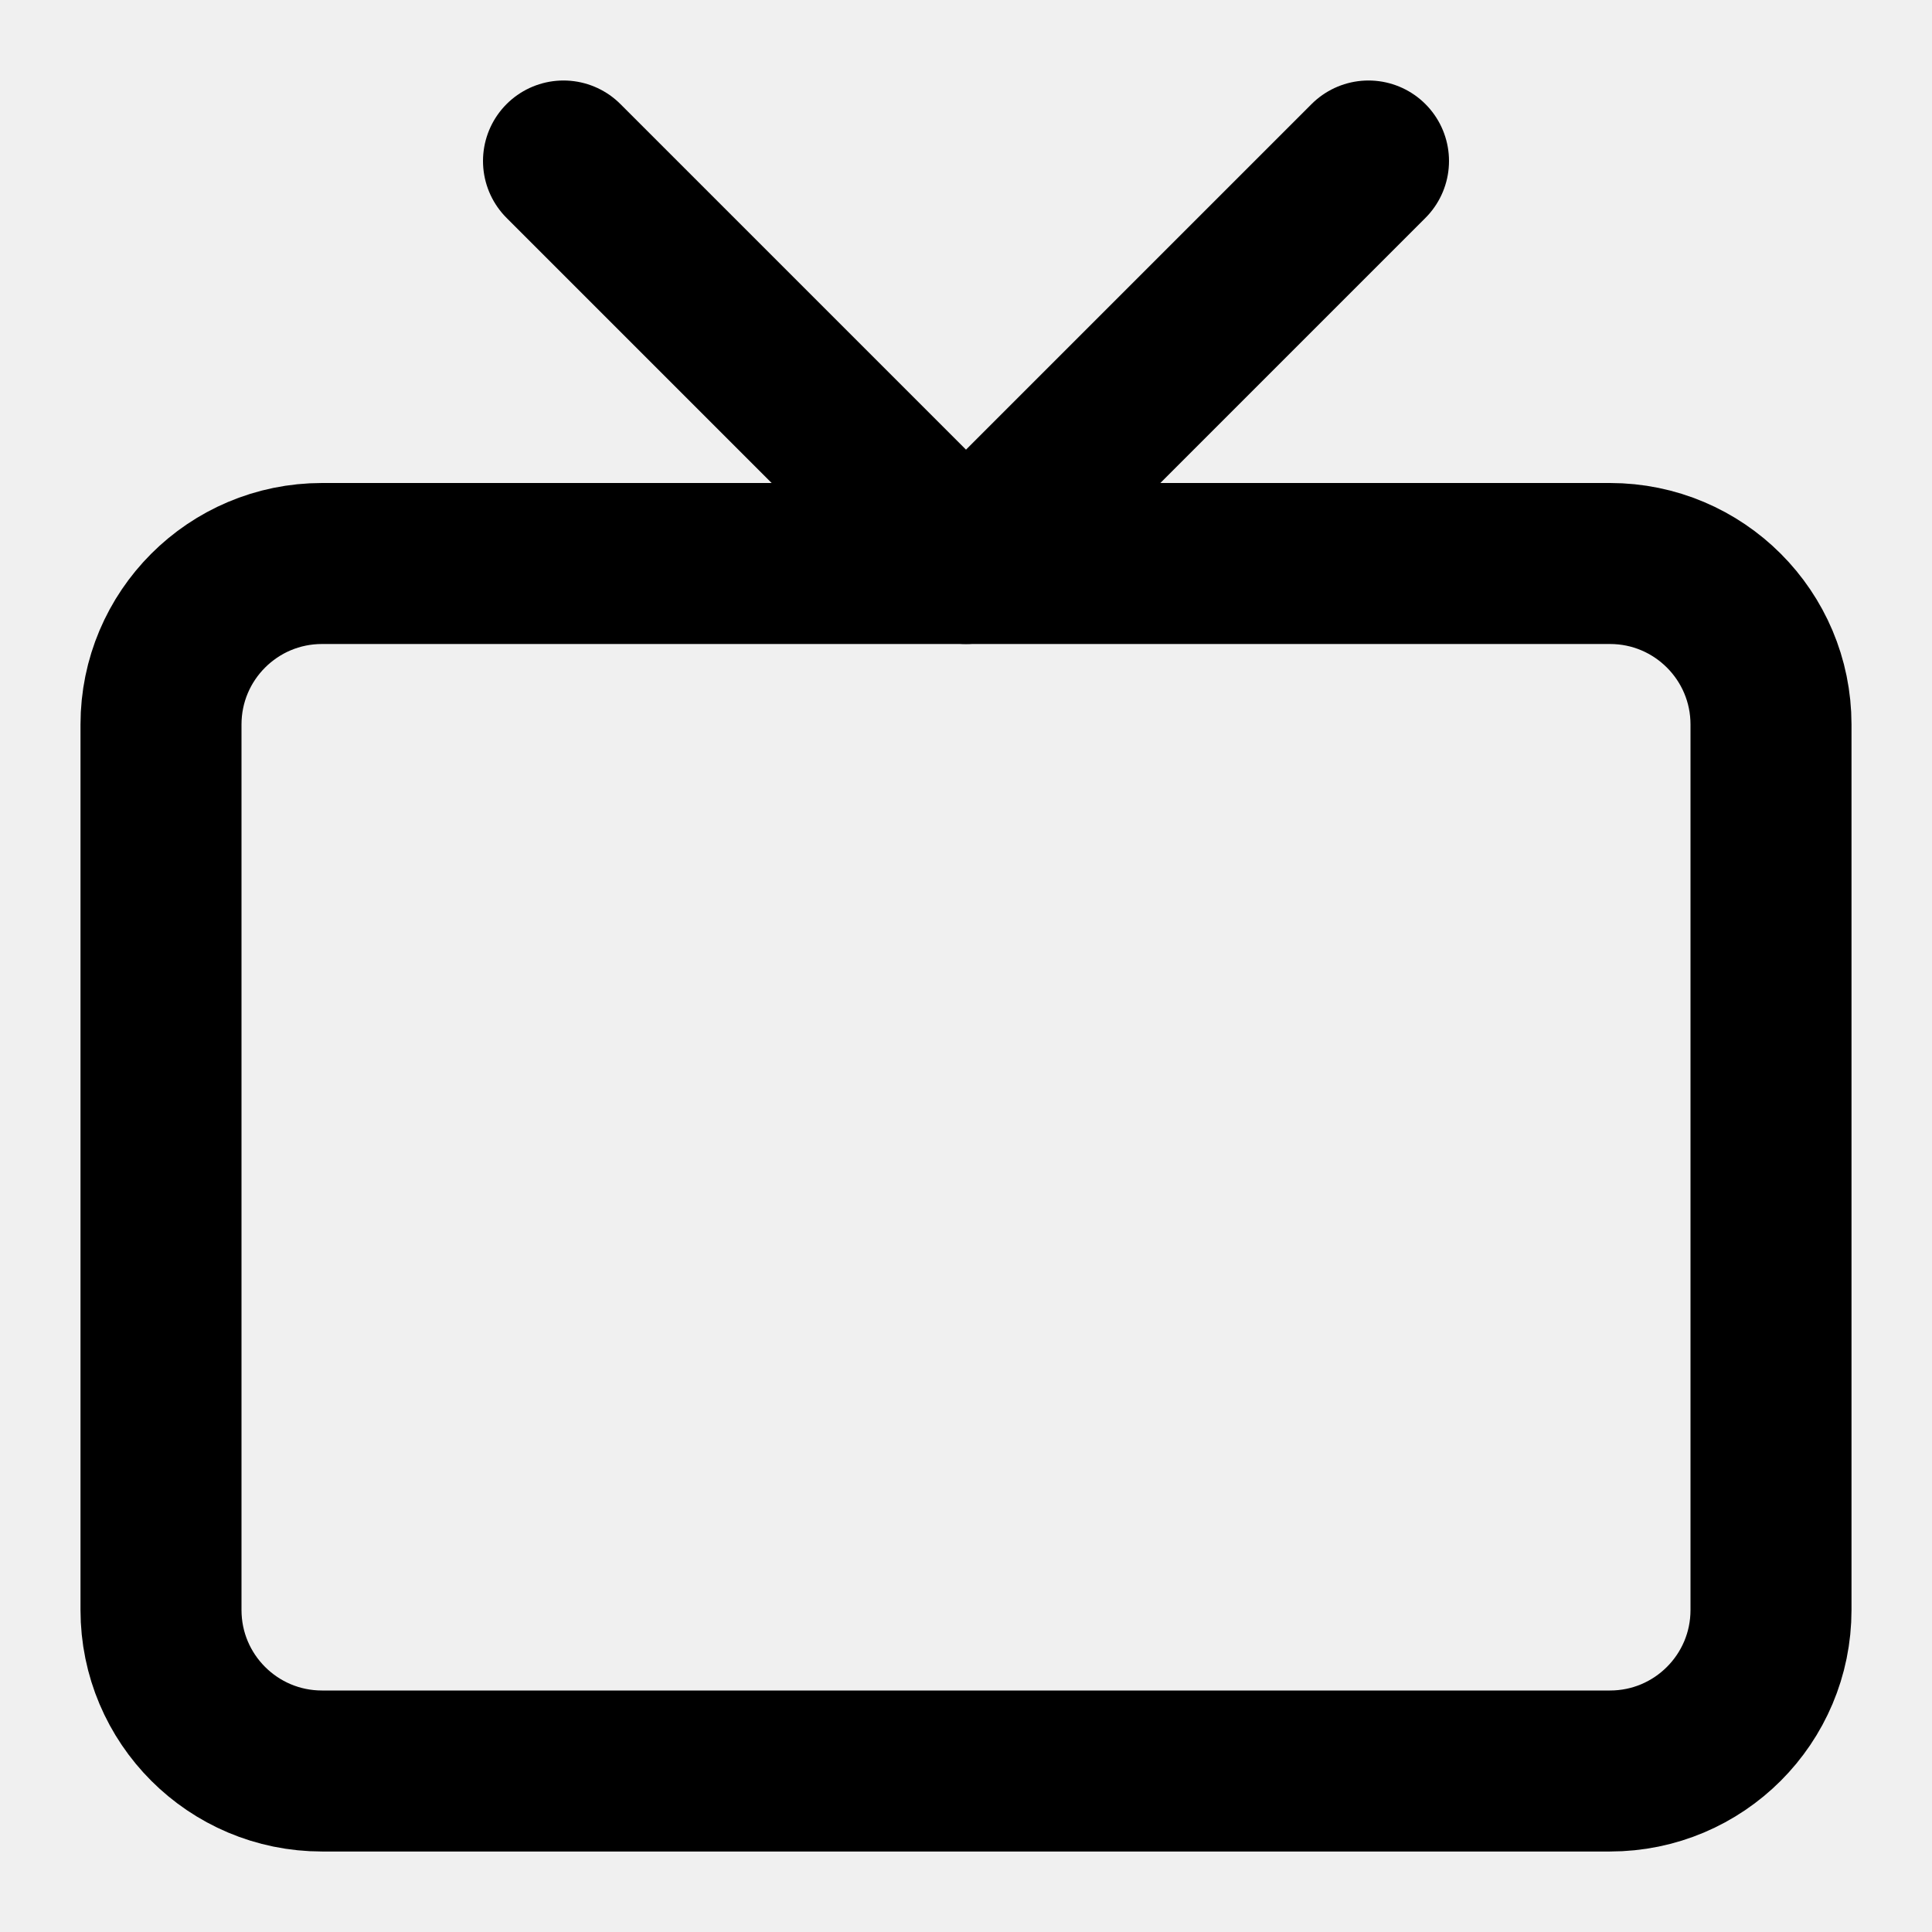
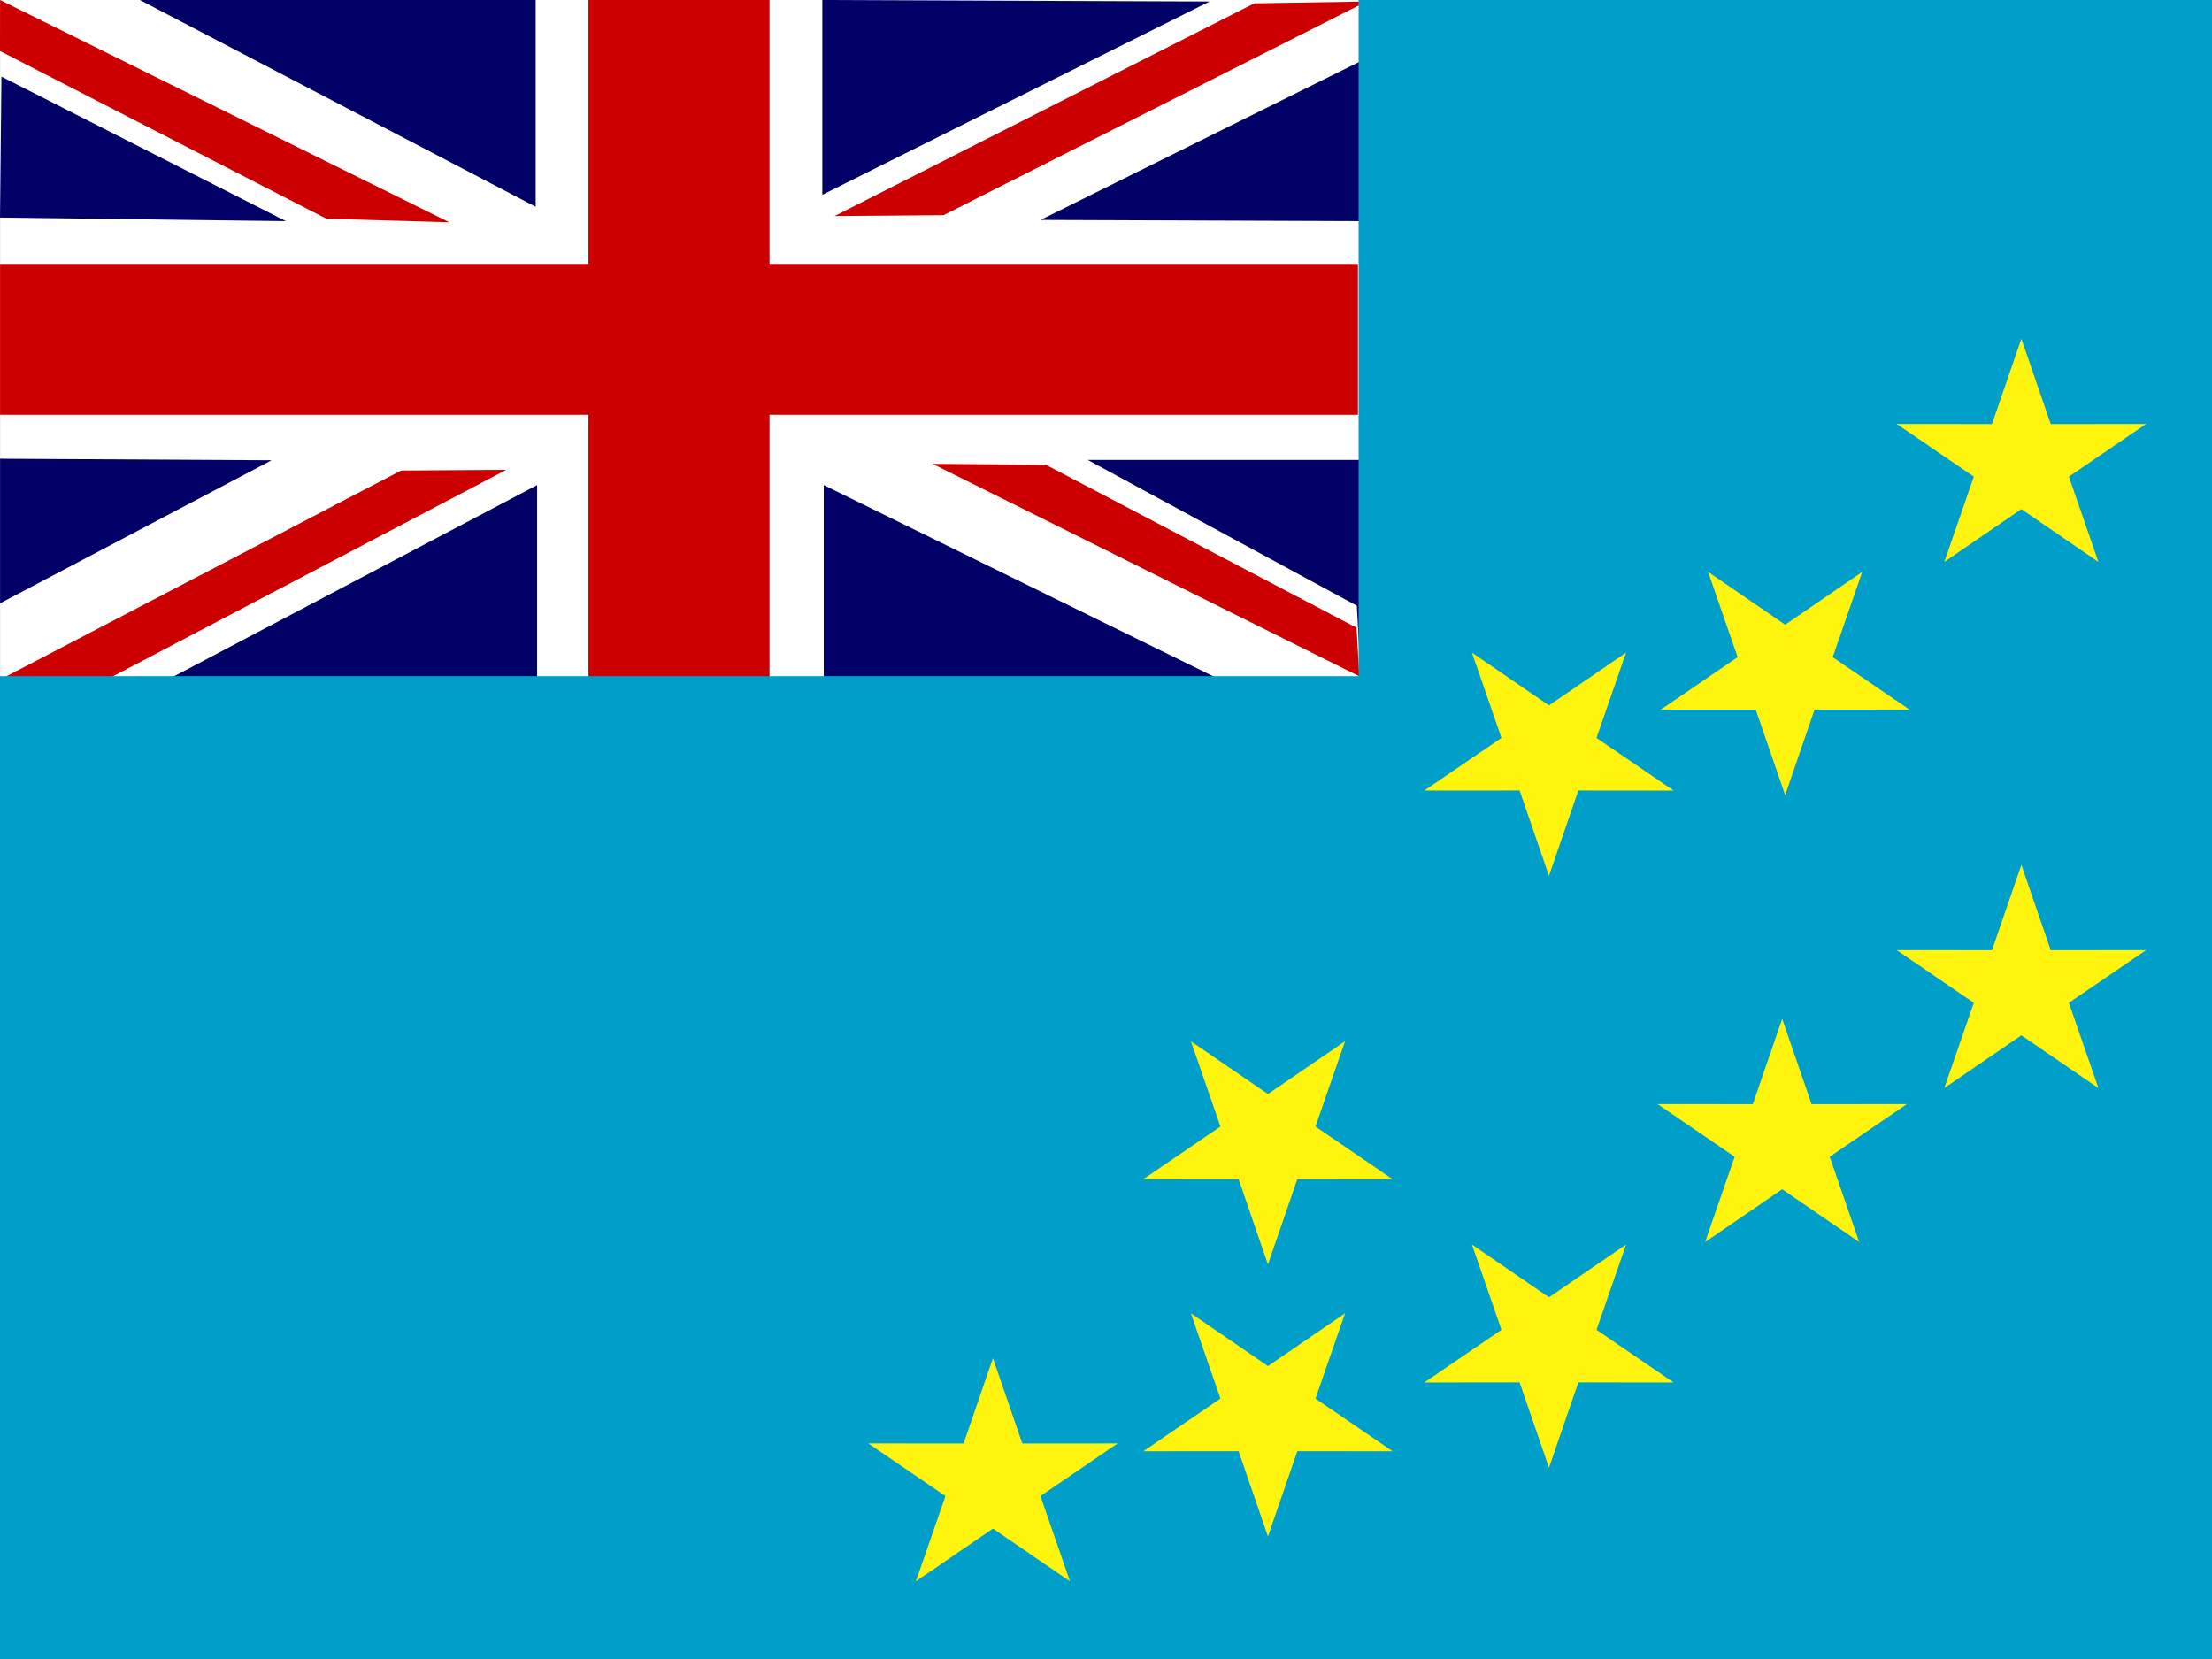
- <svg xmlns="http://www.w3.org/2000/svg" width="24" height="24" viewBox="0 0 24 24" fill="none" stroke="currentColor" stroke-width="2" stroke-linecap="round" stroke-linejoin="round" class="feather feather-tv">
-   <rect x="2" y="7" width="20" height="15" rx="2" ry="2" />
-   <polyline points="17 2 12 7 7 2" />
+ <svg xmlns="http://www.w3.org/2000/svg" height="480" width="640" id="flag-icon-css-tv">
+   <defs>
+     <clipPath id="a">
+       <path fill-opacity=".67" d="M0 0h640v480H0z" />
+     </clipPath>
+   </defs>
+   <g clip-path="url(#a)">
+     <g fill-rule="evenodd" transform="matrix(.64508 0 0 .92059 0 23.331)" stroke-width="1pt" fill="#009fca">
+       <path d="M505.97-19.81h486.16v515.87H505.97z" />
+       <rect ry="0" height="521.41" width="523.49" y="-25.343" />
+     </g>
+     <path fill-rule="evenodd" fill="#fff" d="M.017 0h395.857v196.597H.017z" />
+     <path d="M.016 0L0 14.757l94.465 48.539 35.543 1.029L.017 0z" fill="#c00" />
+     <path d="M40.463 0l114.523 59.822V0H40.463z" fill="#006" />
+     <path fill="#c00" d="M170.26 0v76.368H.018v43.639H170.26v76.367h52.385v-76.367H392.89V76.368H222.646V.001H170.26z" />
+     <path d="M237.921 0v56.368L349.967.438 237.921 0z" fill="#006" />
+     <path d="M241.462 62.513l31.514-.253L395.394.437l-32.49.53-121.442 61.546z" fill="#c00" />
+     <path d="M.016 132.736v41.82l78.576-41.39-78.576-.435z" fill="#006" />
+     <path d="M302.588 134.462l-32.755-.255 123.474 61.477-.813-14.065-89.904-47.157zm-271.884 62.25l115.774-60.777-30.407.2L.02 196.63" fill="#c00" />
+     <path d="M394.55 17.271l-93.502 46.368 92.257.345v69.093H314.73l77.848 42.181 1.143 21.458-41.581-.497-113.8-55.869v56.366H155.4V140.35L48.65 196.565l-48.213.152v196.37h785.75V.347l-390.82-.34M.417 22.171L.002 62.954l82.722 1.037L.417 22.171z" fill="#006" />
+     <g fill-rule="evenodd" transform="matrix(.79241 0 0 .79977 .006 0)" fill="#009fca">
+       <path d="M496.06 0h496.06v496.06H496.06z" />
+       <rect rx="0" ry="0" height="251.45" width="525.79" y="244.61" x="-2.303" />
+     </g>
+     <path d="M593.34 122.692l27.572-.018-22.32 15.232 8.54 24.674-22.293-15.27-22.293 15.266 8.544-24.67-22.316-15.24 27.571.026 8.498-24.684zm-69.2 196.78l27.571-.019-22.32 15.233 8.54 24.673-22.293-15.269-22.293 15.266 8.544-24.67-22.316-15.24 27.571.026 8.498-24.685zm69.2-44.545l27.572-.018-22.32 15.232 8.54 24.673-22.293-15.269-22.293 15.266 8.544-24.67-22.316-15.24 27.571.026 8.498-24.684zM295.788 417.646l27.572-.019-22.32 15.233 8.54 24.673-22.293-15.269-22.293 15.266 8.544-24.67-22.317-15.24 27.572.026 8.498-24.684zm62.574-76.486l-27.572.018 22.32-15.232-8.54-24.674 22.293 15.27 22.293-15.266-8.544 24.67 22.316 15.24-27.571-.026-8.498 24.684zm81.306-112.444l-27.571.018 22.32-15.233-8.54-24.673 22.293 15.27 22.293-15.266-8.544 24.67 22.316 15.24-27.571-.026-8.498 24.684zm68.336-23.361l-27.572.018 22.32-15.232-8.54-24.674 22.293 15.27 22.293-15.266-8.544 24.67 22.316 15.24-27.571-.026-8.498 24.684zm-68.336 194.617l-27.571.018 22.32-15.233-8.54-24.673 22.293 15.27 22.293-15.266-8.544 24.67 22.316 15.24-27.571-.026-8.498 24.684zm-81.306 19.898l-27.572.018 22.32-15.233-8.54-24.673 22.293 15.269 22.293-15.266-8.544 24.67 22.316 15.24-27.571-.026-8.498 24.684z" fill-rule="evenodd" stroke-width="1pt" fill="#fff40d" />
+   </g>
</svg>
